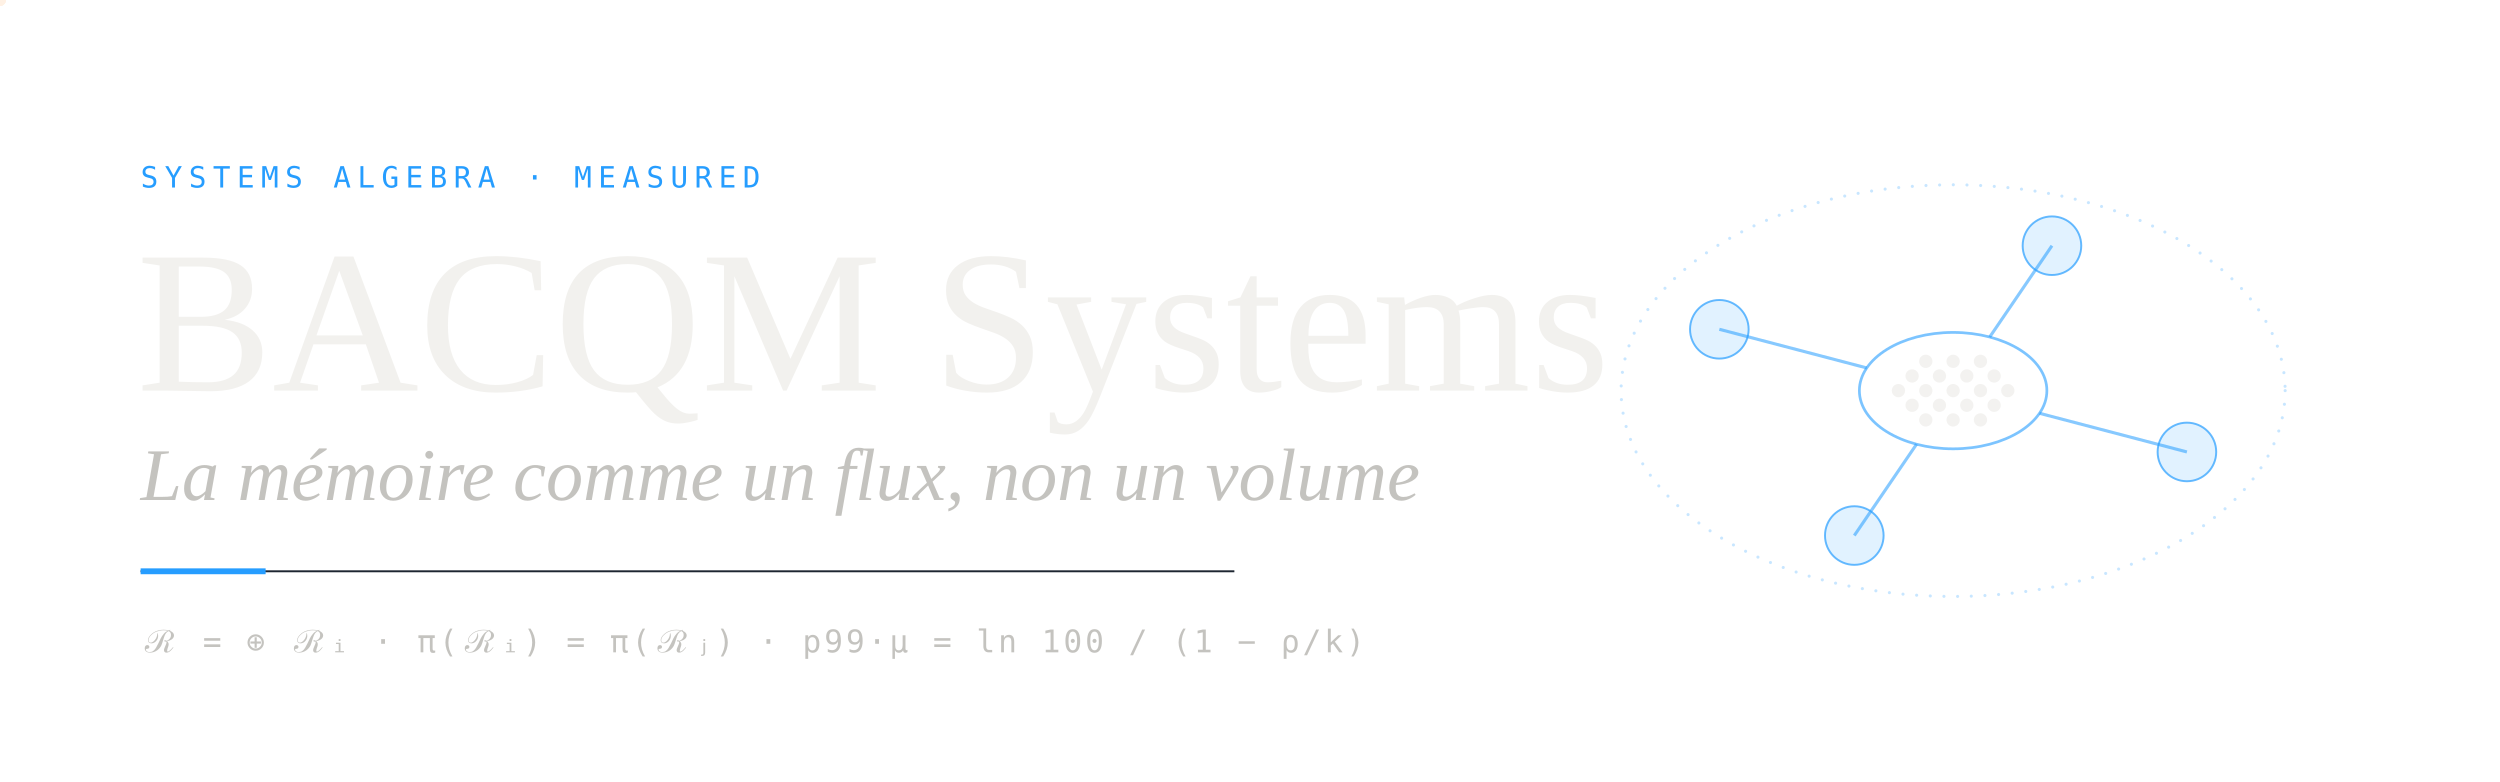
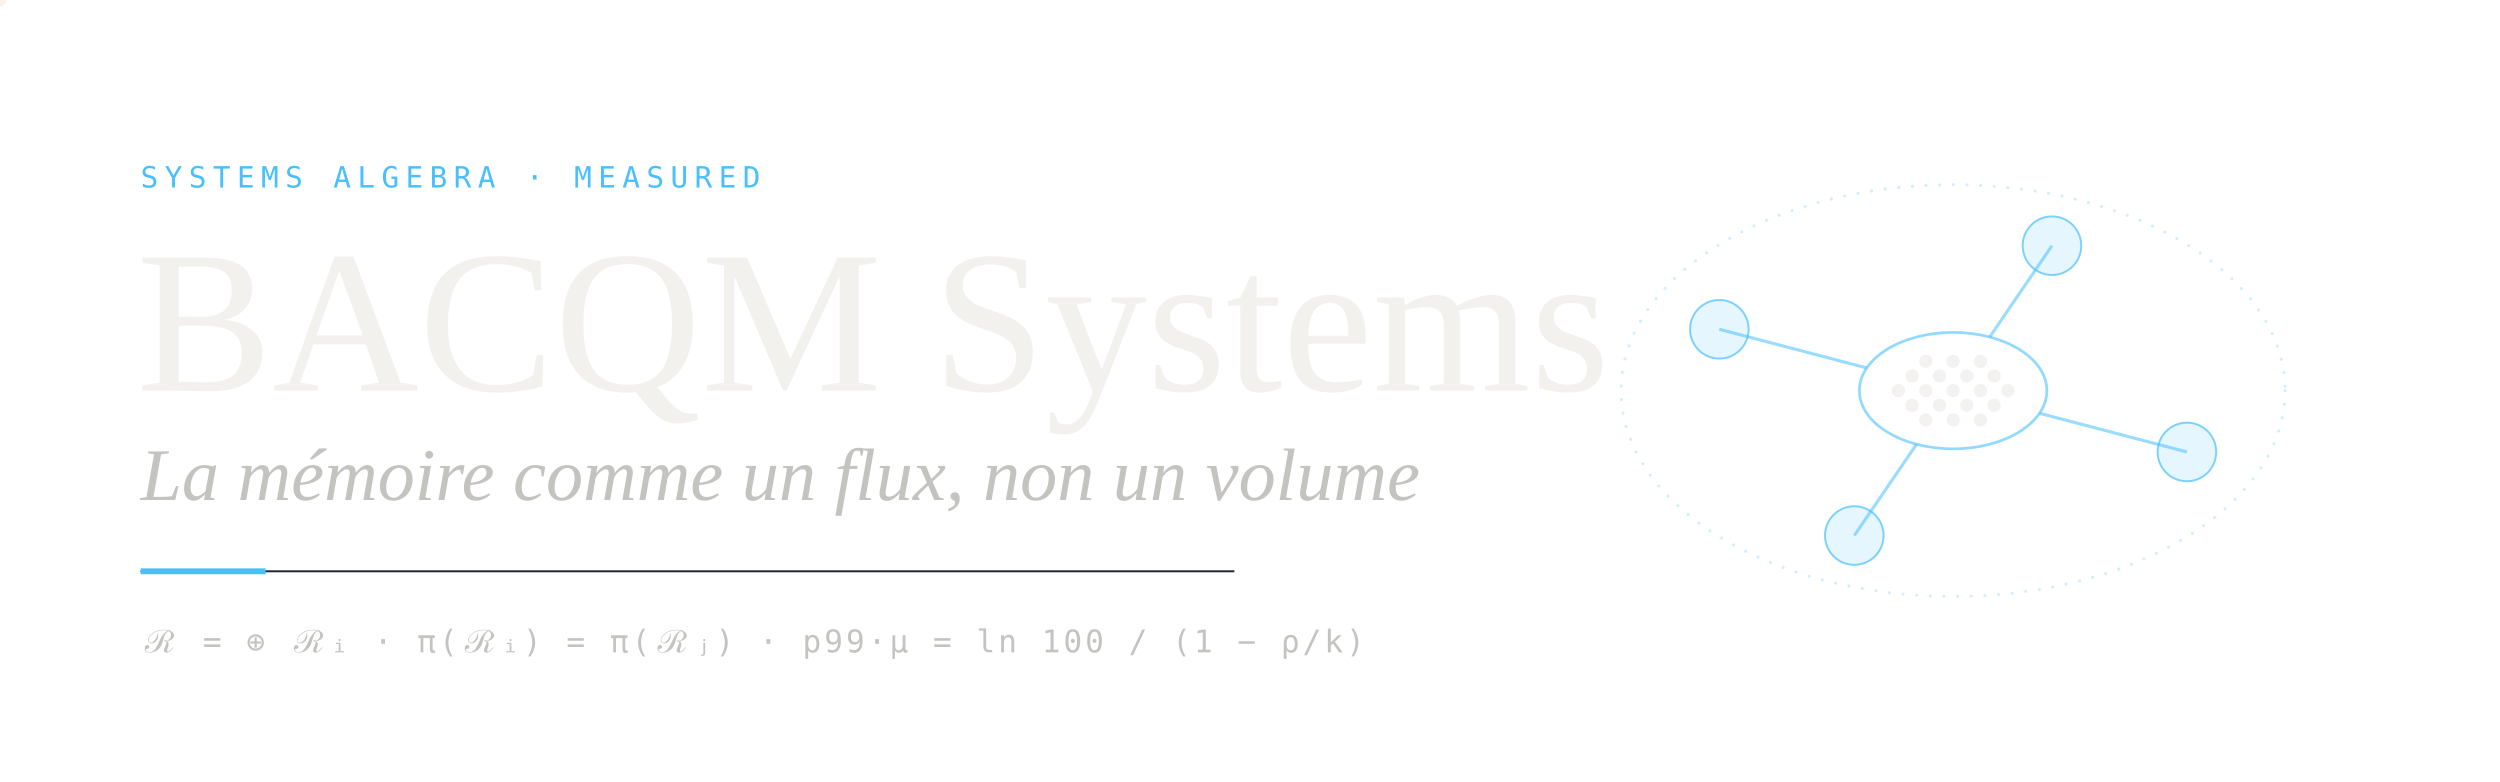
<svg xmlns="http://www.w3.org/2000/svg" viewBox="0 0 1280 400" width="1280" height="400">
-   <text x="72" y="96" font-family="ui-monospace,Menlo,Consolas,monospace" font-size="15" letter-spacing="3.3" fill="#269DFF">SYSTEMS ALGEBRA · MEASURED</text>
+   <text x="72" y="96" font-family="ui-monospace,Menlo,Consolas,monospace" font-size="15" letter-spacing="3.3" fill="#48BFFF">SYSTEMS ALGEBRA · MEASURED</text>
  <text x="70" y="200" font-family="'Instrument Serif',Georgia,'Times New Roman',serif" font-size="104" fill="#f2f1ee">BACQM Systems</text>
  <text x="72" y="256" font-family="'Instrument Serif',Georgia,'Times New Roman',serif" font-style="italic" font-size="38" fill="#c4c3bf">La mémoire comme un flux, non un volume</text>
  <rect x="72" y="292" width="560" height="1" fill="#1e2631" />
-   <rect x="72" y="291" width="64" height="3" fill="#269DFF" />
+   <rect x="72" y="291" width="64" height="3" fill="#48BFFF" />
  <text x="72" y="334" font-family="ui-monospace,Menlo,Consolas,monospace" font-size="16" letter-spacing="1.5" fill="#c4c3bf">ℛ = ⊕ ℛᵢ · π(ℛᵢ) = π(ℛⱼ) · p99·μ = ln 100 / (1 − ρ/k)</text>
-   <ellipse cx="1000" cy="200" rx="170" ry="105.4" fill="none" stroke="#269DFF" stroke-opacity=".25" stroke-width="1.6" stroke-dasharray="0 7" stroke-linecap="round">
+   <ellipse cx="1000" cy="200" rx="170" ry="105.4" fill="none" stroke="#48BFFF" stroke-opacity=".25" stroke-width="1.6" stroke-dasharray="0 7" stroke-linecap="round">
    <animate attributeName="stroke-dashoffset" values="0;-70" dur="6s" repeatCount="indefinite" />
  </ellipse>
-   <ellipse cx="1000" cy="200" rx="48" ry="29.8" fill="none" stroke="#269DFF" stroke-opacity=".6" stroke-width="1.4" />
-   <line x1="1018.7" y1="172.6" x2="1050.6" y2="125.8" stroke="#269DFF" stroke-opacity=".55" stroke-width="1.6" />
-   <circle cx="1050.6" cy="125.8" r="15" fill="#269DFF" fill-opacity=".14" stroke="#269DFF" stroke-opacity=".7" />
+   <ellipse cx="1000" cy="200" rx="48" ry="29.8" fill="none" stroke="#48BFFF" stroke-opacity=".6" stroke-width="1.4" />
+   <line x1="1018.7" y1="172.6" x2="1050.6" y2="125.8" stroke="#48BFFF" stroke-opacity=".55" stroke-width="1.6" />
+   <circle cx="1050.6" cy="125.8" r="15" fill="#48BFFF" fill-opacity=".14" stroke="#48BFFF" stroke-opacity=".7" />
  <circle r="3" fill="#fff1e4">
    <animate attributeName="cx" values="1018.7;1050.6" dur="1.6s" begin="0.0s" repeatCount="indefinite" />
    <animate attributeName="cy" values="172.6;125.8" dur="1.6s" begin="0.0s" repeatCount="indefinite" />
    <animate attributeName="opacity" values="0;1;1;0" dur="1.6s" begin="0.0s" repeatCount="indefinite" />
  </circle>
-   <line x1="1044.2" y1="211.6" x2="1119.7" y2="231.4" stroke="#269DFF" stroke-opacity=".55" stroke-width="1.6" />
-   <circle cx="1119.7" cy="231.4" r="15" fill="#269DFF" fill-opacity=".14" stroke="#269DFF" stroke-opacity=".7" />
+   <line x1="1044.2" y1="211.6" x2="1119.7" y2="231.4" stroke="#48BFFF" stroke-opacity=".55" stroke-width="1.6" />
+   <circle cx="1119.7" cy="231.4" r="15" fill="#48BFFF" fill-opacity=".14" stroke="#48BFFF" stroke-opacity=".7" />
  <circle r="3" fill="#fff1e4">
    <animate attributeName="cx" values="1044.2;1119.7" dur="1.95s" begin="0.4s" repeatCount="indefinite" />
    <animate attributeName="cy" values="211.6;231.4" dur="1.95s" begin="0.4s" repeatCount="indefinite" />
    <animate attributeName="opacity" values="0;1;1;0" dur="1.95s" begin="0.4s" repeatCount="indefinite" />
  </circle>
-   <line x1="981.3" y1="227.4" x2="949.4" y2="274.2" stroke="#269DFF" stroke-opacity=".55" stroke-width="1.6" />
-   <circle cx="949.4" cy="274.2" r="15" fill="#269DFF" fill-opacity=".14" stroke="#269DFF" stroke-opacity=".7" />
+   <line x1="981.3" y1="227.4" x2="949.4" y2="274.2" stroke="#48BFFF" stroke-opacity=".55" stroke-width="1.6" />
+   <circle cx="949.4" cy="274.2" r="15" fill="#48BFFF" fill-opacity=".14" stroke="#48BFFF" stroke-opacity=".7" />
  <circle r="3" fill="#fff1e4">
    <animate attributeName="cx" values="981.3;949.4" dur="2.3s" begin="0.8s" repeatCount="indefinite" />
    <animate attributeName="cy" values="227.4;274.2" dur="2.3s" begin="0.8s" repeatCount="indefinite" />
    <animate attributeName="opacity" values="0;1;1;0" dur="2.3s" begin="0.8s" repeatCount="indefinite" />
  </circle>
-   <line x1="955.8" y1="188.4" x2="880.3" y2="168.6" stroke="#269DFF" stroke-opacity=".55" stroke-width="1.6" />
-   <circle cx="880.3" cy="168.6" r="15" fill="#269DFF" fill-opacity=".14" stroke="#269DFF" stroke-opacity=".7" />
+   <line x1="955.8" y1="188.4" x2="880.3" y2="168.6" stroke="#48BFFF" stroke-opacity=".55" stroke-width="1.6" />
+   <circle cx="880.3" cy="168.6" r="15" fill="#48BFFF" fill-opacity=".14" stroke="#48BFFF" stroke-opacity=".7" />
  <circle r="3" fill="#fff1e4">
    <animate attributeName="cx" values="955.8;880.3" dur="2.65s" begin="1.2s" repeatCount="indefinite" />
    <animate attributeName="cy" values="188.4;168.6" dur="2.65s" begin="1.2s" repeatCount="indefinite" />
    <animate attributeName="opacity" values="0;1;1;0" dur="2.65s" begin="1.2s" repeatCount="indefinite" />
  </circle>
  <circle cx="972.0" cy="200.0" r="3.4" fill="#f2f1ee" fill-opacity=".9" />
  <circle cx="979.0" cy="207.5" r="3.4" fill="#f2f1ee" fill-opacity=".9" />
  <circle cx="986.0" cy="215.0" r="3.4" fill="#f2f1ee" fill-opacity=".9" />
  <circle cx="979.0" cy="192.5" r="3.4" fill="#f2f1ee" fill-opacity=".9" />
  <circle cx="986.0" cy="200.0" r="3.4" fill="#f2f1ee" fill-opacity=".9" />
  <circle cx="993.0" cy="207.5" r="3.4" fill="#f2f1ee" fill-opacity=".9" />
  <circle cx="1000.0" cy="215.0" r="3.4" fill="#f2f1ee" fill-opacity=".9" />
  <circle cx="986.0" cy="185.0" r="3.4" fill="#f2f1ee" fill-opacity=".9" />
  <circle cx="993.0" cy="192.5" r="3.4" fill="#f2f1ee" fill-opacity=".9" />
  <circle cx="1000.0" cy="200.0" r="3.4" fill="#f2f1ee" fill-opacity=".9" />
  <circle cx="1007.0" cy="207.5" r="3.4" fill="#f2f1ee" fill-opacity=".9" />
  <circle cx="1014.0" cy="215.0" r="3.4" fill="#f2f1ee" fill-opacity=".9" />
  <circle cx="1000.0" cy="185.0" r="3.4" fill="#f2f1ee" fill-opacity=".9" />
  <circle cx="1007.0" cy="192.5" r="3.4" fill="#f2f1ee" fill-opacity=".9" />
  <circle cx="1014.0" cy="200.0" r="3.4" fill="#f2f1ee" fill-opacity=".9" />
  <circle cx="1021.0" cy="207.5" r="3.4" fill="#f2f1ee" fill-opacity=".9" />
  <circle cx="1014.0" cy="185.0" r="3.4" fill="#f2f1ee" fill-opacity=".9" />
  <circle cx="1021.0" cy="192.5" r="3.4" fill="#f2f1ee" fill-opacity=".9" />
  <circle cx="1028.0" cy="200.0" r="3.4" fill="#f2f1ee" fill-opacity=".9" />
</svg>
